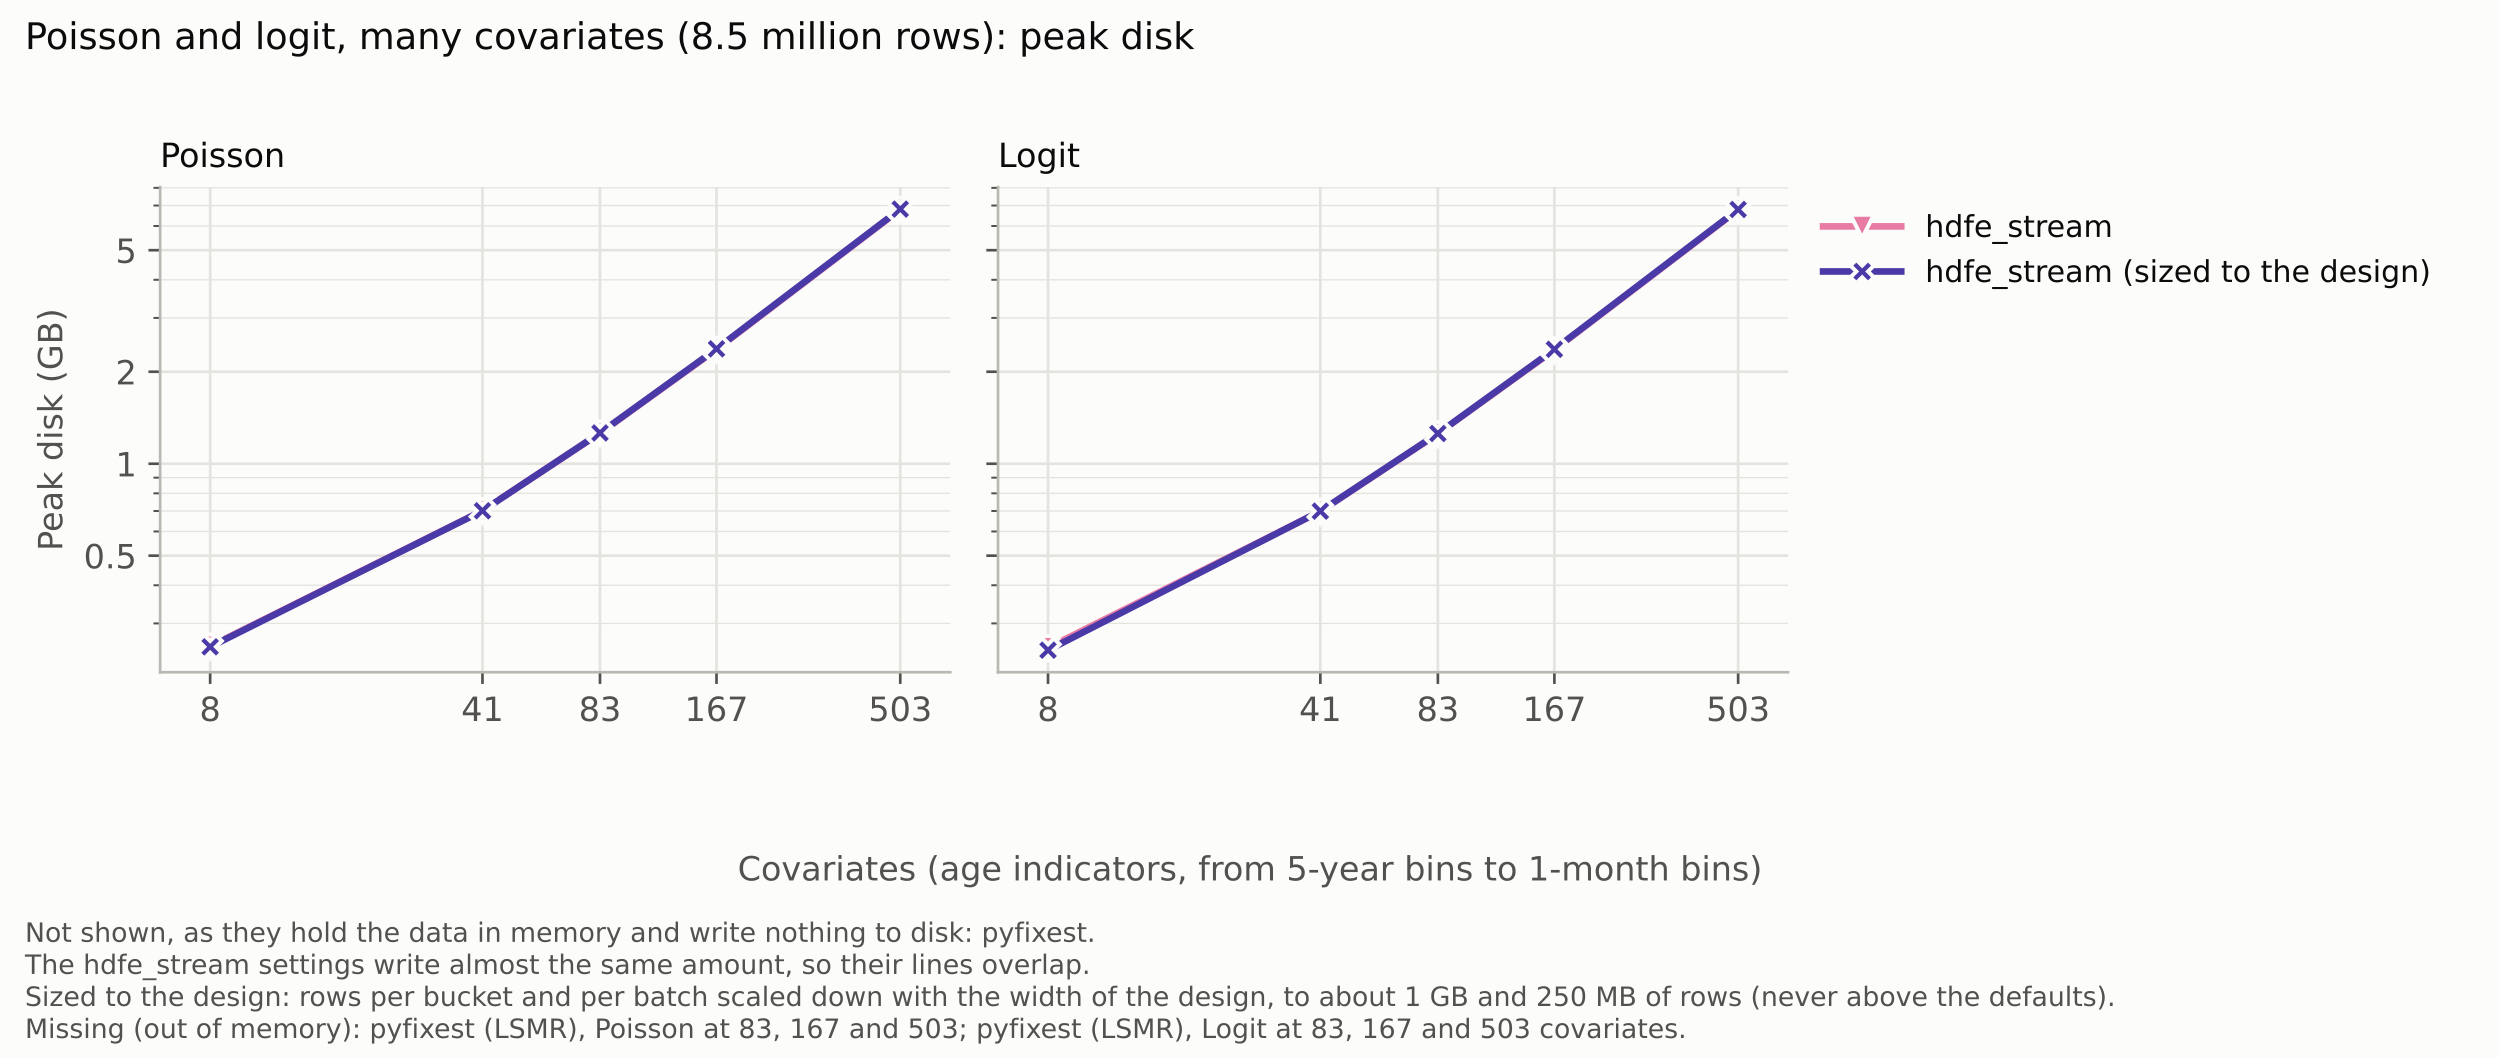
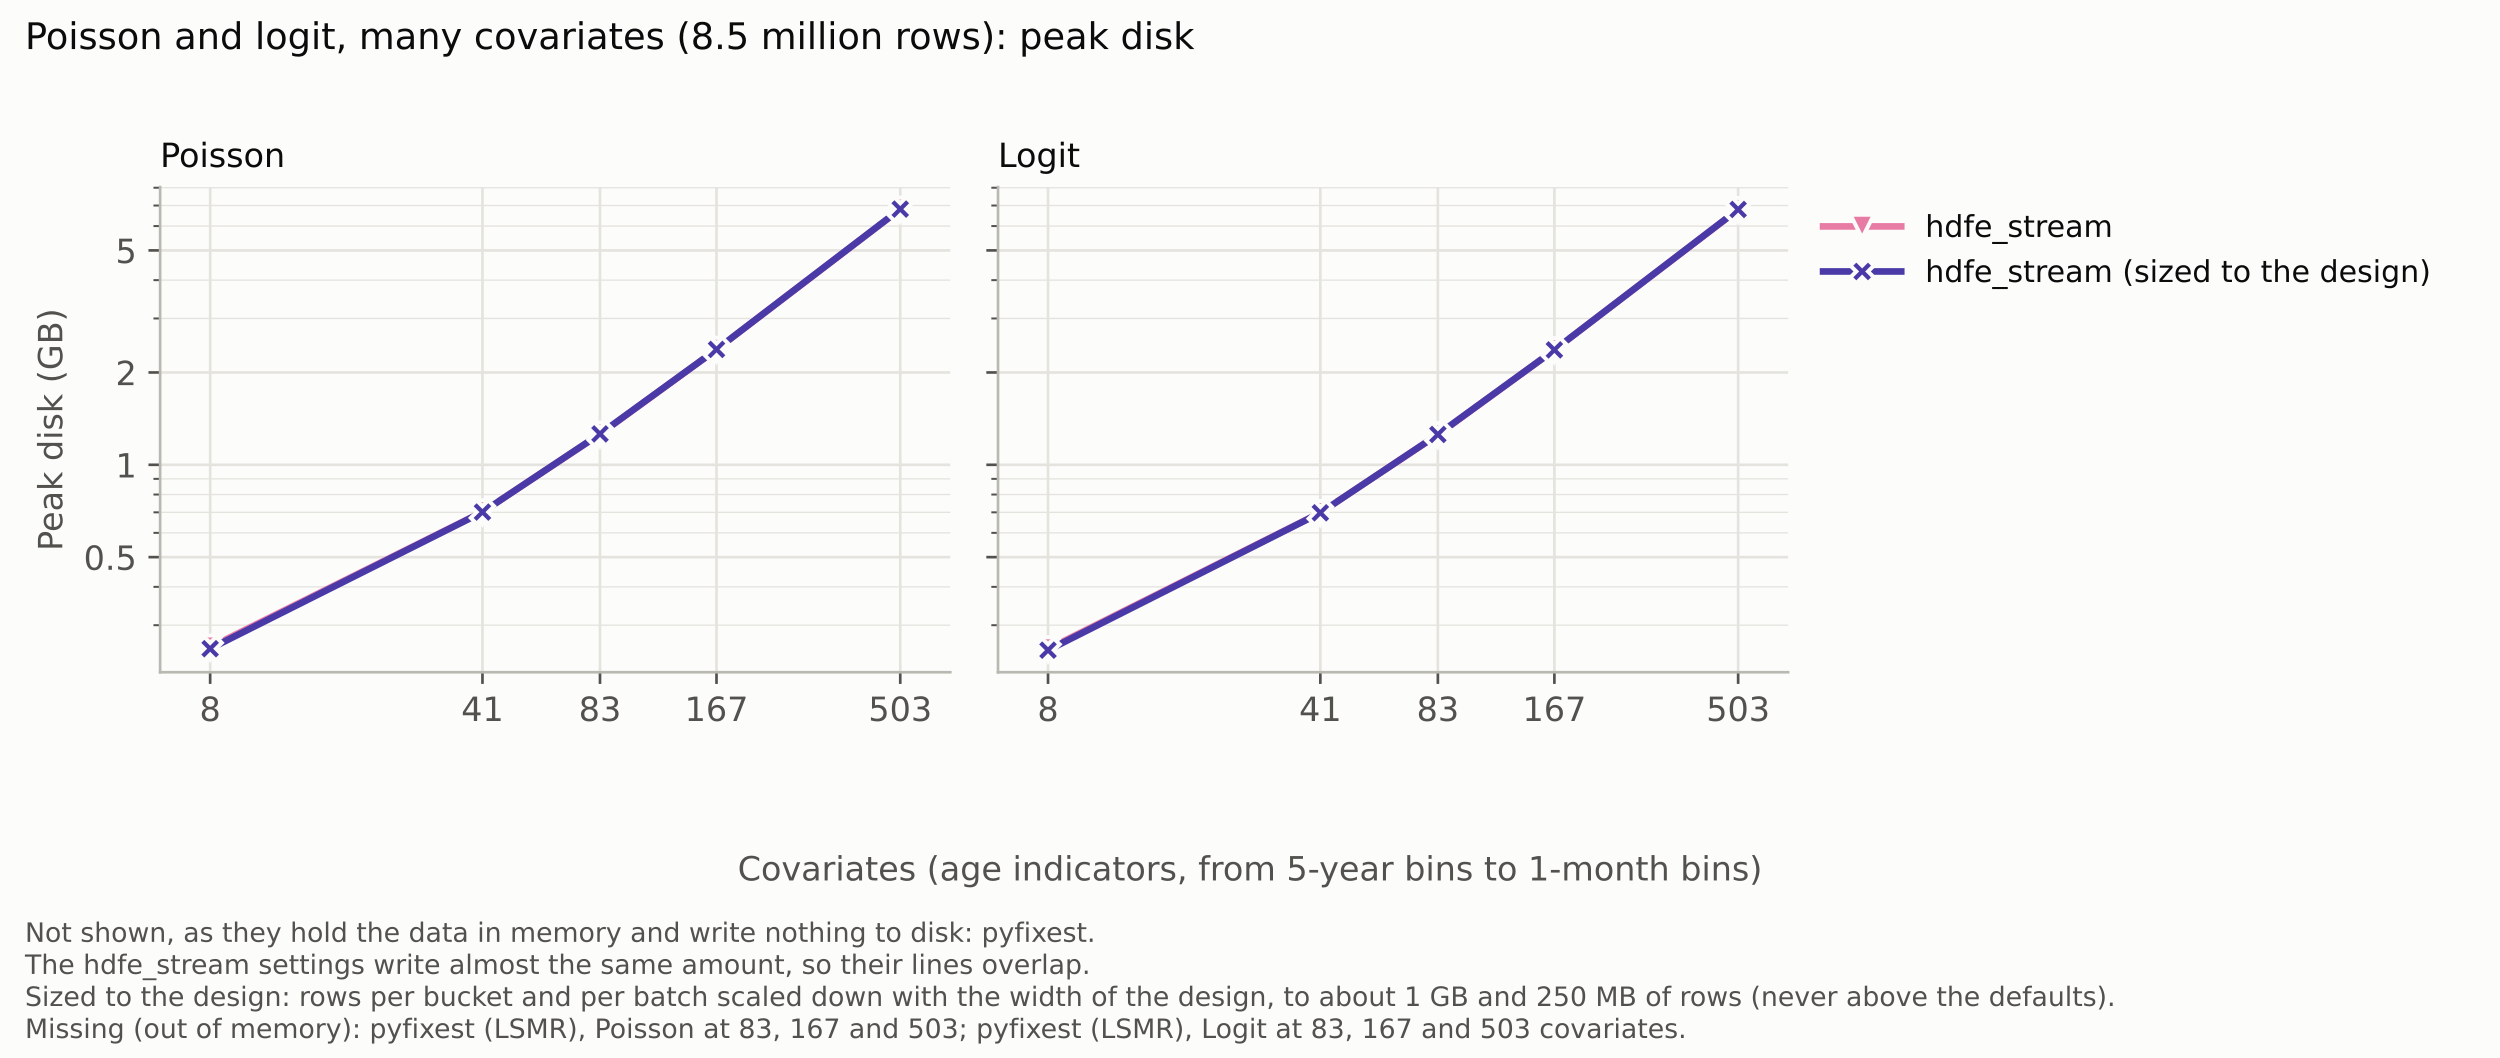
<svg xmlns="http://www.w3.org/2000/svg" xmlns:xlink="http://www.w3.org/1999/xlink" width="748.8pt" height="316.8pt" viewBox="0 0 748.8 316.8" version="1.1">
  <defs>
    <style type="text/css">*{stroke-linejoin: round; stroke-linecap: butt}</style>
  </defs>
  <g id="figure_1">
    <g id="patch_1">
      <path d="M 0 316.8  L 748.8 316.8  L 748.8 0  L 0 0  z " style="fill: #fcfcfb" />
    </g>
    <g id="axes_1">
      <g id="patch_2">
        <path d="M 47.962 201.35  L 284.624 201.35  L 284.624 56.024  L 47.962 56.024  z " style="fill: #fcfcfb" />
      </g>
      <g id="matplotlib.axis_1">
        <g id="xtick_1">
          <g id="line2d_1">
            <path d="M 62.942 201.35  L 62.942 56.024  " clip-path="url(#p7f0fccb990)" style="fill: none; stroke: #e4e3de; stroke-width: 0.8; stroke-linecap: square" />
          </g>
          <g id="line2d_2">
            <defs>
              <path id="m8ed865f432" d="M 0 0  L 0 3.5  " style="stroke: #52514e; stroke-width: 0.8" />
            </defs>
            <g>
              <use xlink:href="#m8ed865f432" x="62.942" y="201.35" style="fill: #52514e; stroke: #52514e; stroke-width: 0.8" />
            </g>
          </g>
          <g id="text_1">
            <text style="font-size: 10px; font-family: 'DejaVu Sans', 'Bitstream Vera Sans', 'Computer Modern Sans Serif', 'Lucida Grande', 'Verdana', 'Geneva', 'Lucid', 'Arial', 'Helvetica', 'Avant Garde', sans-serif; text-anchor: middle; fill: #52514e" x="62.942" y="215.947" transform="rotate(-0 62.94183 215.9473)">8</text>
          </g>
        </g>
        <g id="xtick_2">
          <g id="line2d_3">
            <path d="M 144.508 201.35  L 144.508 56.024  " clip-path="url(#p7f0fccb990)" style="fill: none; stroke: #e4e3de; stroke-width: 0.8; stroke-linecap: square" />
          </g>
          <g id="line2d_4">
            <g>
              <use xlink:href="#m8ed865f432" x="144.508" y="201.35" style="fill: #52514e; stroke: #52514e; stroke-width: 0.8" />
            </g>
          </g>
          <g id="text_2">
            <text style="font-size: 10px; font-family: 'DejaVu Sans', 'Bitstream Vera Sans', 'Computer Modern Sans Serif', 'Lucida Grande', 'Verdana', 'Geneva', 'Lucid', 'Arial', 'Helvetica', 'Avant Garde', sans-serif; text-anchor: middle; fill: #52514e" x="144.508" y="215.947" transform="rotate(-0 144.5082 215.9473)">41</text>
          </g>
        </g>
        <g id="xtick_3">
          <g id="line2d_5">
            <path d="M 179.711 201.35  L 179.711 56.024  " clip-path="url(#p7f0fccb990)" style="fill: none; stroke: #e4e3de; stroke-width: 0.8; stroke-linecap: square" />
          </g>
          <g id="line2d_6">
            <g>
              <use xlink:href="#m8ed865f432" x="179.711" y="201.35" style="fill: #52514e; stroke: #52514e; stroke-width: 0.8" />
            </g>
          </g>
          <g id="text_3">
            <text style="font-size: 10px; font-family: 'DejaVu Sans', 'Bitstream Vera Sans', 'Computer Modern Sans Serif', 'Lucida Grande', 'Verdana', 'Geneva', 'Lucid', 'Arial', 'Helvetica', 'Avant Garde', sans-serif; text-anchor: middle; fill: #52514e" x="179.711" y="215.947" transform="rotate(-0 179.7111 215.9473)">83</text>
          </g>
        </g>
        <g id="xtick_4">
          <g id="line2d_7">
            <path d="M 214.609 201.35  L 214.609 56.024  " clip-path="url(#p7f0fccb990)" style="fill: none; stroke: #e4e3de; stroke-width: 0.8; stroke-linecap: square" />
          </g>
          <g id="line2d_8">
            <g>
              <use xlink:href="#m8ed865f432" x="214.609" y="201.35" style="fill: #52514e; stroke: #52514e; stroke-width: 0.8" />
            </g>
          </g>
          <g id="text_4">
            <text style="font-size: 10px; font-family: 'DejaVu Sans', 'Bitstream Vera Sans', 'Computer Modern Sans Serif', 'Lucida Grande', 'Verdana', 'Geneva', 'Lucid', 'Arial', 'Helvetica', 'Avant Garde', sans-serif; text-anchor: middle; fill: #52514e" x="214.609" y="215.947" transform="rotate(-0 214.6088 215.9473)">167</text>
          </g>
        </g>
        <g id="xtick_5">
          <g id="line2d_9">
            <path d="M 269.644 201.35  L 269.644 56.024  " clip-path="url(#p7f0fccb990)" style="fill: none; stroke: #e4e3de; stroke-width: 0.8; stroke-linecap: square" />
          </g>
          <g id="line2d_10">
            <g>
              <use xlink:href="#m8ed865f432" x="269.644" y="201.35" style="fill: #52514e; stroke: #52514e; stroke-width: 0.8" />
            </g>
          </g>
          <g id="text_5">
            <text style="font-size: 10px; font-family: 'DejaVu Sans', 'Bitstream Vera Sans', 'Computer Modern Sans Serif', 'Lucida Grande', 'Verdana', 'Geneva', 'Lucid', 'Arial', 'Helvetica', 'Avant Garde', sans-serif; text-anchor: middle; fill: #52514e" x="269.644" y="215.947" transform="rotate(-0 269.644 215.9473)">503</text>
          </g>
        </g>
      </g>
      <g id="matplotlib.axis_2">
        <g id="ytick_1">
          <g id="line2d_11">
-             <path d="M 47.962 166.432  L 284.624 166.432  " clip-path="url(#p7f0fccb990)" style="fill: none; stroke: #e4e3de; stroke-width: 0.8; stroke-linecap: square" />
+             <path d="M 47.962 166.876  L 284.624 166.876  " clip-path="url(#p7f0fccb990)" style="fill: none; stroke: #e4e3de; stroke-width: 0.8; stroke-linecap: square" />
          </g>
          <g id="line2d_12">
            <defs>
              <path id="mcf4f93b4a9" d="M 0 0  L -3.5 0  " style="stroke: #52514e; stroke-width: 0.8" />
            </defs>
            <g>
-               <use xlink:href="#mcf4f93b4a9" x="47.962" y="166.432" style="fill: #52514e; stroke: #52514e; stroke-width: 0.8" />
+               <use xlink:href="#mcf4f93b4a9" x="47.962" y="166.876" style="fill: #52514e; stroke: #52514e; stroke-width: 0.8" />
            </g>
          </g>
          <g id="text_6">
-             <text style="font-size: 10px; font-family: 'DejaVu Sans', 'Bitstream Vera Sans', 'Computer Modern Sans Serif', 'Lucida Grande', 'Verdana', 'Geneva', 'Lucid', 'Arial', 'Helvetica', 'Avant Garde', sans-serif; text-anchor: end; fill: #52514e" x="40.962" y="170.23" transform="rotate(-0 40.96234 170.2305)">0.5</text>
+             <text style="font-size: 10px; font-family: 'DejaVu Sans', 'Bitstream Vera Sans', 'Computer Modern Sans Serif', 'Lucida Grande', 'Verdana', 'Geneva', 'Lucid', 'Arial', 'Helvetica', 'Avant Garde', sans-serif; text-anchor: end; fill: #52514e" x="40.962" y="170.675" transform="rotate(-0 40.96234 170.675)">0.5</text>
          </g>
        </g>
        <g id="ytick_2">
          <g id="line2d_13">
-             <path d="M 47.962 138.89  L 284.624 138.89  " clip-path="url(#p7f0fccb990)" style="fill: none; stroke: #e4e3de; stroke-width: 0.8; stroke-linecap: square" />
+             <path d="M 47.962 139.216  L 284.624 139.216  " clip-path="url(#p7f0fccb990)" style="fill: none; stroke: #e4e3de; stroke-width: 0.8; stroke-linecap: square" />
          </g>
          <g id="line2d_14">
            <g>
-               <use xlink:href="#mcf4f93b4a9" x="47.962" y="138.89" style="fill: #52514e; stroke: #52514e; stroke-width: 0.8" />
+               <use xlink:href="#mcf4f93b4a9" x="47.962" y="139.216" style="fill: #52514e; stroke: #52514e; stroke-width: 0.8" />
            </g>
          </g>
          <g id="text_7">
-             <text style="font-size: 10px; font-family: 'DejaVu Sans', 'Bitstream Vera Sans', 'Computer Modern Sans Serif', 'Lucida Grande', 'Verdana', 'Geneva', 'Lucid', 'Arial', 'Helvetica', 'Avant Garde', sans-serif; text-anchor: end; fill: #52514e" x="40.962" y="142.688" transform="rotate(-0 40.96234 142.6885)">1</text>
+             <text style="font-size: 10px; font-family: 'DejaVu Sans', 'Bitstream Vera Sans', 'Computer Modern Sans Serif', 'Lucida Grande', 'Verdana', 'Geneva', 'Lucid', 'Arial', 'Helvetica', 'Avant Garde', sans-serif; text-anchor: end; fill: #52514e" x="40.962" y="143.015" transform="rotate(-0 40.96234 143.0152)">1</text>
          </g>
        </g>
        <g id="ytick_3">
          <g id="line2d_15">
-             <path d="M 47.962 111.348  L 284.624 111.348  " clip-path="url(#p7f0fccb990)" style="fill: none; stroke: #e4e3de; stroke-width: 0.8; stroke-linecap: square" />
+             <path d="M 47.962 111.557  L 284.624 111.557  " clip-path="url(#p7f0fccb990)" style="fill: none; stroke: #e4e3de; stroke-width: 0.8; stroke-linecap: square" />
          </g>
          <g id="line2d_16">
            <g>
-               <use xlink:href="#mcf4f93b4a9" x="47.962" y="111.348" style="fill: #52514e; stroke: #52514e; stroke-width: 0.8" />
+               <use xlink:href="#mcf4f93b4a9" x="47.962" y="111.557" style="fill: #52514e; stroke: #52514e; stroke-width: 0.8" />
            </g>
          </g>
          <g id="text_8">
-             <text style="font-size: 10px; font-family: 'DejaVu Sans', 'Bitstream Vera Sans', 'Computer Modern Sans Serif', 'Lucida Grande', 'Verdana', 'Geneva', 'Lucid', 'Arial', 'Helvetica', 'Avant Garde', sans-serif; text-anchor: end; fill: #52514e" x="40.962" y="115.147" transform="rotate(-0 40.96234 115.1465)">2</text>
+             <text style="font-size: 10px; font-family: 'DejaVu Sans', 'Bitstream Vera Sans', 'Computer Modern Sans Serif', 'Lucida Grande', 'Verdana', 'Geneva', 'Lucid', 'Arial', 'Helvetica', 'Avant Garde', sans-serif; text-anchor: end; fill: #52514e" x="40.962" y="115.355" transform="rotate(-0 40.96234 115.3554)">2</text>
          </g>
        </g>
        <g id="ytick_4">
          <g id="line2d_17">
-             <path d="M 47.962 74.939  L 284.624 74.939  " clip-path="url(#p7f0fccb990)" style="fill: none; stroke: #e4e3de; stroke-width: 0.8; stroke-linecap: square" />
+             <path d="M 47.962 74.992  L 284.624 74.992  " clip-path="url(#p7f0fccb990)" style="fill: none; stroke: #e4e3de; stroke-width: 0.8; stroke-linecap: square" />
          </g>
          <g id="line2d_18">
            <g>
-               <use xlink:href="#mcf4f93b4a9" x="47.962" y="74.939" style="fill: #52514e; stroke: #52514e; stroke-width: 0.8" />
+               <use xlink:href="#mcf4f93b4a9" x="47.962" y="74.992" style="fill: #52514e; stroke: #52514e; stroke-width: 0.8" />
            </g>
          </g>
          <g id="text_9">
-             <text style="font-size: 10px; font-family: 'DejaVu Sans', 'Bitstream Vera Sans', 'Computer Modern Sans Serif', 'Lucida Grande', 'Verdana', 'Geneva', 'Lucid', 'Arial', 'Helvetica', 'Avant Garde', sans-serif; text-anchor: end; fill: #52514e" x="40.962" y="78.738" transform="rotate(-0 40.96234 78.73798)">5</text>
+             <text style="font-size: 10px; font-family: 'DejaVu Sans', 'Bitstream Vera Sans', 'Computer Modern Sans Serif', 'Lucida Grande', 'Verdana', 'Geneva', 'Lucid', 'Arial', 'Helvetica', 'Avant Garde', sans-serif; text-anchor: end; fill: #52514e" x="40.962" y="78.791" transform="rotate(-0 40.96234 78.79121)">5</text>
          </g>
        </g>
        <g id="ytick_5">
          <g id="line2d_19">
-             <path d="M 47.962 186.729  L 284.624 186.729  " clip-path="url(#p7f0fccb990)" style="fill: none; stroke: #e4e3de; stroke-width: 0.4; stroke-linecap: square" />
+             <path d="M 47.962 187.26  L 284.624 187.26  " clip-path="url(#p7f0fccb990)" style="fill: none; stroke: #e4e3de; stroke-width: 0.4; stroke-linecap: square" />
          </g>
          <g id="line2d_20">
            <defs>
              <path id="mec2caca15e" d="M 0 0  L -2 0  " style="stroke: #52514e; stroke-width: 0.6" />
            </defs>
            <g>
-               <use xlink:href="#mec2caca15e" x="47.962" y="186.729" style="fill: #52514e; stroke: #52514e; stroke-width: 0.6" />
+               <use xlink:href="#mec2caca15e" x="47.962" y="187.26" style="fill: #52514e; stroke: #52514e; stroke-width: 0.6" />
            </g>
          </g>
        </g>
        <g id="ytick_6">
          <g id="line2d_21">
-             <path d="M 47.962 175.298  L 284.624 175.298  " clip-path="url(#p7f0fccb990)" style="fill: none; stroke: #e4e3de; stroke-width: 0.4; stroke-linecap: square" />
+             <path d="M 47.962 175.781  L 284.624 175.781  " clip-path="url(#p7f0fccb990)" style="fill: none; stroke: #e4e3de; stroke-width: 0.4; stroke-linecap: square" />
          </g>
          <g id="line2d_22">
            <g>
-               <use xlink:href="#mec2caca15e" x="47.962" y="175.298" style="fill: #52514e; stroke: #52514e; stroke-width: 0.6" />
+               <use xlink:href="#mec2caca15e" x="47.962" y="175.781" style="fill: #52514e; stroke: #52514e; stroke-width: 0.6" />
            </g>
          </g>
        </g>
        <g id="ytick_7">
          <g id="line2d_23">
-             <path d="M 47.962 159.187  L 284.624 159.187  " clip-path="url(#p7f0fccb990)" style="fill: none; stroke: #e4e3de; stroke-width: 0.4; stroke-linecap: square" />
+             <path d="M 47.962 159.601  L 284.624 159.601  " clip-path="url(#p7f0fccb990)" style="fill: none; stroke: #e4e3de; stroke-width: 0.4; stroke-linecap: square" />
          </g>
          <g id="line2d_24">
            <g>
-               <use xlink:href="#mec2caca15e" x="47.962" y="159.187" style="fill: #52514e; stroke: #52514e; stroke-width: 0.6" />
+               <use xlink:href="#mec2caca15e" x="47.962" y="159.601" style="fill: #52514e; stroke: #52514e; stroke-width: 0.6" />
            </g>
          </g>
        </g>
        <g id="ytick_8">
          <g id="line2d_25">
-             <path d="M 47.962 153.062  L 284.624 153.062  " clip-path="url(#p7f0fccb990)" style="fill: none; stroke: #e4e3de; stroke-width: 0.4; stroke-linecap: square" />
+             <path d="M 47.962 153.449  L 284.624 153.449  " clip-path="url(#p7f0fccb990)" style="fill: none; stroke: #e4e3de; stroke-width: 0.4; stroke-linecap: square" />
          </g>
          <g id="line2d_26">
            <g>
-               <use xlink:href="#mec2caca15e" x="47.962" y="153.062" style="fill: #52514e; stroke: #52514e; stroke-width: 0.6" />
+               <use xlink:href="#mec2caca15e" x="47.962" y="153.449" style="fill: #52514e; stroke: #52514e; stroke-width: 0.6" />
            </g>
          </g>
        </g>
        <g id="ytick_9">
          <g id="line2d_27">
-             <path d="M 47.962 147.756  L 284.624 147.756  " clip-path="url(#p7f0fccb990)" style="fill: none; stroke: #e4e3de; stroke-width: 0.4; stroke-linecap: square" />
+             <path d="M 47.962 148.121  L 284.624 148.121  " clip-path="url(#p7f0fccb990)" style="fill: none; stroke: #e4e3de; stroke-width: 0.4; stroke-linecap: square" />
          </g>
          <g id="line2d_28">
            <g>
-               <use xlink:href="#mec2caca15e" x="47.962" y="147.756" style="fill: #52514e; stroke: #52514e; stroke-width: 0.6" />
+               <use xlink:href="#mec2caca15e" x="47.962" y="148.121" style="fill: #52514e; stroke: #52514e; stroke-width: 0.6" />
            </g>
          </g>
        </g>
        <g id="ytick_10">
          <g id="line2d_29">
-             <path d="M 47.962 143.076  L 284.624 143.076  " clip-path="url(#p7f0fccb990)" style="fill: none; stroke: #e4e3de; stroke-width: 0.4; stroke-linecap: square" />
+             <path d="M 47.962 143.421  L 284.624 143.421  " clip-path="url(#p7f0fccb990)" style="fill: none; stroke: #e4e3de; stroke-width: 0.4; stroke-linecap: square" />
          </g>
          <g id="line2d_30">
            <g>
-               <use xlink:href="#mec2caca15e" x="47.962" y="143.076" style="fill: #52514e; stroke: #52514e; stroke-width: 0.6" />
+               <use xlink:href="#mec2caca15e" x="47.962" y="143.421" style="fill: #52514e; stroke: #52514e; stroke-width: 0.6" />
            </g>
          </g>
        </g>
        <g id="ytick_11">
          <g id="line2d_31">
-             <path d="M 47.962 95.237  L 284.624 95.237  " clip-path="url(#p7f0fccb990)" style="fill: none; stroke: #e4e3de; stroke-width: 0.4; stroke-linecap: square" />
+             <path d="M 47.962 95.377  L 284.624 95.377  " clip-path="url(#p7f0fccb990)" style="fill: none; stroke: #e4e3de; stroke-width: 0.4; stroke-linecap: square" />
          </g>
          <g id="line2d_32">
            <g>
-               <use xlink:href="#mec2caca15e" x="47.962" y="95.237" style="fill: #52514e; stroke: #52514e; stroke-width: 0.6" />
+               <use xlink:href="#mec2caca15e" x="47.962" y="95.377" style="fill: #52514e; stroke: #52514e; stroke-width: 0.6" />
            </g>
          </g>
        </g>
        <g id="ytick_12">
          <g id="line2d_33">
-             <path d="M 47.962 83.806  L 284.624 83.806  " clip-path="url(#p7f0fccb990)" style="fill: none; stroke: #e4e3de; stroke-width: 0.4; stroke-linecap: square" />
+             <path d="M 47.962 83.897  L 284.624 83.897  " clip-path="url(#p7f0fccb990)" style="fill: none; stroke: #e4e3de; stroke-width: 0.4; stroke-linecap: square" />
          </g>
          <g id="line2d_34">
            <g>
-               <use xlink:href="#mec2caca15e" x="47.962" y="83.806" style="fill: #52514e; stroke: #52514e; stroke-width: 0.6" />
+               <use xlink:href="#mec2caca15e" x="47.962" y="83.897" style="fill: #52514e; stroke: #52514e; stroke-width: 0.6" />
            </g>
          </g>
        </g>
        <g id="ytick_13">
          <g id="line2d_35">
-             <path d="M 47.962 67.695  L 284.624 67.695  " clip-path="url(#p7f0fccb990)" style="fill: none; stroke: #e4e3de; stroke-width: 0.4; stroke-linecap: square" />
+             <path d="M 47.962 67.717  L 284.624 67.717  " clip-path="url(#p7f0fccb990)" style="fill: none; stroke: #e4e3de; stroke-width: 0.4; stroke-linecap: square" />
          </g>
          <g id="line2d_36">
            <g>
-               <use xlink:href="#mec2caca15e" x="47.962" y="67.695" style="fill: #52514e; stroke: #52514e; stroke-width: 0.6" />
+               <use xlink:href="#mec2caca15e" x="47.962" y="67.717" style="fill: #52514e; stroke: #52514e; stroke-width: 0.6" />
            </g>
          </g>
        </g>
        <g id="ytick_14">
          <g id="line2d_37">
-             <path d="M 47.962 61.57  L 284.624 61.57  " clip-path="url(#p7f0fccb990)" style="fill: none; stroke: #e4e3de; stroke-width: 0.4; stroke-linecap: square" />
+             <path d="M 47.962 61.566  L 284.624 61.566  " clip-path="url(#p7f0fccb990)" style="fill: none; stroke: #e4e3de; stroke-width: 0.4; stroke-linecap: square" />
          </g>
          <g id="line2d_38">
            <g>
-               <use xlink:href="#mec2caca15e" x="47.962" y="61.57" style="fill: #52514e; stroke: #52514e; stroke-width: 0.6" />
+               <use xlink:href="#mec2caca15e" x="47.962" y="61.566" style="fill: #52514e; stroke: #52514e; stroke-width: 0.6" />
            </g>
          </g>
        </g>
        <g id="ytick_15">
          <g id="line2d_39">
-             <path d="M 47.962 56.264  L 284.624 56.264  " clip-path="url(#p7f0fccb990)" style="fill: none; stroke: #e4e3de; stroke-width: 0.4; stroke-linecap: square" />
+             <path d="M 47.962 56.237  L 284.624 56.237  " clip-path="url(#p7f0fccb990)" style="fill: none; stroke: #e4e3de; stroke-width: 0.4; stroke-linecap: square" />
          </g>
          <g id="line2d_40">
            <g>
-               <use xlink:href="#mec2caca15e" x="47.962" y="56.264" style="fill: #52514e; stroke: #52514e; stroke-width: 0.6" />
+               <use xlink:href="#mec2caca15e" x="47.962" y="56.237" style="fill: #52514e; stroke: #52514e; stroke-width: 0.6" />
            </g>
          </g>
        </g>
        <g id="text_10">
          <text style="font-size: 10px; font-family: 'DejaVu Sans', 'Bitstream Vera Sans', 'Computer Modern Sans Serif', 'Lucida Grande', 'Verdana', 'Geneva', 'Lucid', 'Arial', 'Helvetica', 'Avant Garde', sans-serif; text-anchor: middle; fill: #52514e" x="18.657" y="128.687" transform="rotate(-90 18.65687 128.6868)">Peak disk (GB)</text>
        </g>
      </g>
      <g id="patch_3">
        <path d="M 47.962 201.35  L 47.962 56.024  " style="fill: none; stroke: #b9b8b1; stroke-width: 0.8; stroke-linejoin: miter; stroke-linecap: square" />
      </g>
      <g id="patch_4">
        <path d="M 47.962 201.35  L 284.624 201.35  " style="fill: none; stroke: #b9b8b1; stroke-width: 0.8; stroke-linejoin: miter; stroke-linecap: square" />
      </g>
      <g id="line2d_41">
-         <path d="M 62.942 193.563  L 144.508 152.949  L 179.711 129.735  L 214.609 104.645  L 269.644 62.747  " clip-path="url(#p7f0fccb990)" style="fill: none; stroke: #e87ba4; stroke-width: 2; stroke-linecap: square" />
+         <path d="M 62.942 193.84  L 144.508 153.335  L 179.711 130.038  L 214.609 104.667  L 269.644 62.679  " clip-path="url(#p7f0fccb990)" style="fill: none; stroke: #e87ba4; stroke-width: 2; stroke-linecap: square" />
        <defs>
          <path id="m9a6e6bebf3" d="M -0 3.5  L 3.5 -3.5  L -3.5 -3.5  z " style="stroke: #fcfcfb; stroke-width: 1.2; stroke-linejoin: miter" />
        </defs>
        <g clip-path="url(#p7f0fccb990)">
-           <use xlink:href="#m9a6e6bebf3" x="62.942" y="193.563" style="fill: #e87ba4; stroke: #fcfcfb; stroke-width: 1.2; stroke-linejoin: miter" />
-           <use xlink:href="#m9a6e6bebf3" x="144.508" y="152.949" style="fill: #e87ba4; stroke: #fcfcfb; stroke-width: 1.2; stroke-linejoin: miter" />
-           <use xlink:href="#m9a6e6bebf3" x="179.711" y="129.735" style="fill: #e87ba4; stroke: #fcfcfb; stroke-width: 1.2; stroke-linejoin: miter" />
-           <use xlink:href="#m9a6e6bebf3" x="214.609" y="104.645" style="fill: #e87ba4; stroke: #fcfcfb; stroke-width: 1.2; stroke-linejoin: miter" />
-           <use xlink:href="#m9a6e6bebf3" x="269.644" y="62.747" style="fill: #e87ba4; stroke: #fcfcfb; stroke-width: 1.2; stroke-linejoin: miter" />
+           <use xlink:href="#m9a6e6bebf3" x="62.942" y="193.84" style="fill: #e87ba4; stroke: #fcfcfb; stroke-width: 1.2; stroke-linejoin: miter" />
+           <use xlink:href="#m9a6e6bebf3" x="144.508" y="153.335" style="fill: #e87ba4; stroke: #fcfcfb; stroke-width: 1.2; stroke-linejoin: miter" />
+           <use xlink:href="#m9a6e6bebf3" x="179.711" y="130.038" style="fill: #e87ba4; stroke: #fcfcfb; stroke-width: 1.2; stroke-linejoin: miter" />
+           <use xlink:href="#m9a6e6bebf3" x="214.609" y="104.667" style="fill: #e87ba4; stroke: #fcfcfb; stroke-width: 1.2; stroke-linejoin: miter" />
+           <use xlink:href="#m9a6e6bebf3" x="269.644" y="62.679" style="fill: #e87ba4; stroke: #fcfcfb; stroke-width: 1.2; stroke-linejoin: miter" />
        </g>
      </g>
      <g id="line2d_42">
-         <path d="M 62.942 193.736  L 144.508 152.988  L 179.711 129.675  L 214.609 104.486  L 269.644 62.63  " clip-path="url(#p7f0fccb990)" style="fill: none; stroke: #4a3aa7; stroke-width: 2; stroke-linecap: square" />
+         <path d="M 62.942 194.297  L 144.508 153.375  L 179.711 129.962  L 214.609 104.654  L 269.644 62.63  " clip-path="url(#p7f0fccb990)" style="fill: none; stroke: #4a3aa7; stroke-width: 2; stroke-linecap: square" />
        <defs>
          <path id="m1806be16ce" d="M -1.75 3.5  L 0 1.75  L 1.75 3.5  L 3.5 1.75  L 1.75 0  L 3.5 -1.75  L 1.75 -3.5  L 0 -1.75  L -1.75 -3.5  L -3.5 -1.75  L -1.75 0  L -3.5 1.75  z " style="stroke: #fcfcfb; stroke-width: 1.2; stroke-linejoin: miter" />
        </defs>
        <g clip-path="url(#p7f0fccb990)">
-           <use xlink:href="#m1806be16ce" x="62.942" y="193.736" style="fill: #4a3aa7; stroke: #fcfcfb; stroke-width: 1.2; stroke-linejoin: miter" />
-           <use xlink:href="#m1806be16ce" x="144.508" y="152.988" style="fill: #4a3aa7; stroke: #fcfcfb; stroke-width: 1.2; stroke-linejoin: miter" />
-           <use xlink:href="#m1806be16ce" x="179.711" y="129.675" style="fill: #4a3aa7; stroke: #fcfcfb; stroke-width: 1.2; stroke-linejoin: miter" />
-           <use xlink:href="#m1806be16ce" x="214.609" y="104.486" style="fill: #4a3aa7; stroke: #fcfcfb; stroke-width: 1.2; stroke-linejoin: miter" />
+           <use xlink:href="#m1806be16ce" x="62.942" y="194.297" style="fill: #4a3aa7; stroke: #fcfcfb; stroke-width: 1.2; stroke-linejoin: miter" />
+           <use xlink:href="#m1806be16ce" x="144.508" y="153.375" style="fill: #4a3aa7; stroke: #fcfcfb; stroke-width: 1.2; stroke-linejoin: miter" />
+           <use xlink:href="#m1806be16ce" x="179.711" y="129.962" style="fill: #4a3aa7; stroke: #fcfcfb; stroke-width: 1.2; stroke-linejoin: miter" />
+           <use xlink:href="#m1806be16ce" x="214.609" y="104.654" style="fill: #4a3aa7; stroke: #fcfcfb; stroke-width: 1.2; stroke-linejoin: miter" />
          <use xlink:href="#m1806be16ce" x="269.644" y="62.63" style="fill: #4a3aa7; stroke: #fcfcfb; stroke-width: 1.2; stroke-linejoin: miter" />
        </g>
      </g>
      <g id="text_11">
        <text style="font-size: 10px; font-family: 'DejaVu Sans', 'Bitstream Vera Sans', 'Computer Modern Sans Serif', 'Lucida Grande', 'Verdana', 'Geneva', 'Lucid', 'Arial', 'Helvetica', 'Avant Garde', sans-serif; text-anchor: start; fill: #0b0b0b" x="47.962" y="50.024" transform="rotate(-0 47.96234 50.024)">Poisson</text>
      </g>
    </g>
    <g id="axes_2">
      <g id="patch_5">
        <path d="M 298.924 201.35  L 535.585 201.35  L 535.585 56.024  L 298.924 56.024  z " style="fill: #fcfcfb" />
      </g>
      <g id="matplotlib.axis_3">
        <g id="xtick_6">
          <g id="line2d_43">
            <path d="M 313.903 201.35  L 313.903 56.024  " clip-path="url(#p1410cb0a75)" style="fill: none; stroke: #e4e3de; stroke-width: 0.8; stroke-linecap: square" />
          </g>
          <g id="line2d_44">
            <g>
              <use xlink:href="#m8ed865f432" x="313.903" y="201.35" style="fill: #52514e; stroke: #52514e; stroke-width: 0.8" />
            </g>
          </g>
          <g id="text_12">
            <text style="font-size: 10px; font-family: 'DejaVu Sans', 'Bitstream Vera Sans', 'Computer Modern Sans Serif', 'Lucida Grande', 'Verdana', 'Geneva', 'Lucid', 'Arial', 'Helvetica', 'Avant Garde', sans-serif; text-anchor: middle; fill: #52514e" x="313.903" y="215.947" transform="rotate(-0 313.903 215.9473)">8</text>
          </g>
        </g>
        <g id="xtick_7">
          <g id="line2d_45">
            <path d="M 395.469 201.35  L 395.469 56.024  " clip-path="url(#p1410cb0a75)" style="fill: none; stroke: #e4e3de; stroke-width: 0.8; stroke-linecap: square" />
          </g>
          <g id="line2d_46">
            <g>
              <use xlink:href="#m8ed865f432" x="395.469" y="201.35" style="fill: #52514e; stroke: #52514e; stroke-width: 0.8" />
            </g>
          </g>
          <g id="text_13">
            <text style="font-size: 10px; font-family: 'DejaVu Sans', 'Bitstream Vera Sans', 'Computer Modern Sans Serif', 'Lucida Grande', 'Verdana', 'Geneva', 'Lucid', 'Arial', 'Helvetica', 'Avant Garde', sans-serif; text-anchor: middle; fill: #52514e" x="395.469" y="215.947" transform="rotate(-0 395.4693 215.9473)">41</text>
          </g>
        </g>
        <g id="xtick_8">
          <g id="line2d_47">
            <path d="M 430.672 201.35  L 430.672 56.024  " clip-path="url(#p1410cb0a75)" style="fill: none; stroke: #e4e3de; stroke-width: 0.8; stroke-linecap: square" />
          </g>
          <g id="line2d_48">
            <g>
              <use xlink:href="#m8ed865f432" x="430.672" y="201.35" style="fill: #52514e; stroke: #52514e; stroke-width: 0.8" />
            </g>
          </g>
          <g id="text_14">
            <text style="font-size: 10px; font-family: 'DejaVu Sans', 'Bitstream Vera Sans', 'Computer Modern Sans Serif', 'Lucida Grande', 'Verdana', 'Geneva', 'Lucid', 'Arial', 'Helvetica', 'Avant Garde', sans-serif; text-anchor: middle; fill: #52514e" x="430.672" y="215.947" transform="rotate(-0 430.6723 215.9473)">83</text>
          </g>
        </g>
        <g id="xtick_9">
          <g id="line2d_49">
            <path d="M 465.57 201.35  L 465.57 56.024  " clip-path="url(#p1410cb0a75)" style="fill: none; stroke: #e4e3de; stroke-width: 0.8; stroke-linecap: square" />
          </g>
          <g id="line2d_50">
            <g>
              <use xlink:href="#m8ed865f432" x="465.57" y="201.35" style="fill: #52514e; stroke: #52514e; stroke-width: 0.8" />
            </g>
          </g>
          <g id="text_15">
            <text style="font-size: 10px; font-family: 'DejaVu Sans', 'Bitstream Vera Sans', 'Computer Modern Sans Serif', 'Lucida Grande', 'Verdana', 'Geneva', 'Lucid', 'Arial', 'Helvetica', 'Avant Garde', sans-serif; text-anchor: middle; fill: #52514e" x="465.57" y="215.947" transform="rotate(-0 465.57 215.9473)">167</text>
          </g>
        </g>
        <g id="xtick_10">
          <g id="line2d_51">
            <path d="M 520.605 201.35  L 520.605 56.024  " clip-path="url(#p1410cb0a75)" style="fill: none; stroke: #e4e3de; stroke-width: 0.8; stroke-linecap: square" />
          </g>
          <g id="line2d_52">
            <g>
              <use xlink:href="#m8ed865f432" x="520.605" y="201.35" style="fill: #52514e; stroke: #52514e; stroke-width: 0.8" />
            </g>
          </g>
          <g id="text_16">
            <text style="font-size: 10px; font-family: 'DejaVu Sans', 'Bitstream Vera Sans', 'Computer Modern Sans Serif', 'Lucida Grande', 'Verdana', 'Geneva', 'Lucid', 'Arial', 'Helvetica', 'Avant Garde', sans-serif; text-anchor: middle; fill: #52514e" x="520.605" y="215.947" transform="rotate(-0 520.6052 215.9473)">503</text>
          </g>
        </g>
      </g>
      <g id="matplotlib.axis_4">
        <g id="ytick_16">
          <g id="line2d_53">
-             <path d="M 298.924 166.432  L 535.585 166.432  " clip-path="url(#p1410cb0a75)" style="fill: none; stroke: #e4e3de; stroke-width: 0.8; stroke-linecap: square" />
+             <path d="M 298.924 166.876  L 535.585 166.876  " clip-path="url(#p1410cb0a75)" style="fill: none; stroke: #e4e3de; stroke-width: 0.8; stroke-linecap: square" />
          </g>
          <g id="line2d_54">
            <g>
-               <use xlink:href="#mcf4f93b4a9" x="298.924" y="166.432" style="fill: #52514e; stroke: #52514e; stroke-width: 0.8" />
+               <use xlink:href="#mcf4f93b4a9" x="298.924" y="166.876" style="fill: #52514e; stroke: #52514e; stroke-width: 0.8" />
            </g>
          </g>
        </g>
        <g id="ytick_17">
          <g id="line2d_55">
-             <path d="M 298.924 138.89  L 535.585 138.89  " clip-path="url(#p1410cb0a75)" style="fill: none; stroke: #e4e3de; stroke-width: 0.8; stroke-linecap: square" />
+             <path d="M 298.924 139.216  L 535.585 139.216  " clip-path="url(#p1410cb0a75)" style="fill: none; stroke: #e4e3de; stroke-width: 0.8; stroke-linecap: square" />
          </g>
          <g id="line2d_56">
            <g>
-               <use xlink:href="#mcf4f93b4a9" x="298.924" y="138.89" style="fill: #52514e; stroke: #52514e; stroke-width: 0.8" />
+               <use xlink:href="#mcf4f93b4a9" x="298.924" y="139.216" style="fill: #52514e; stroke: #52514e; stroke-width: 0.8" />
            </g>
          </g>
        </g>
        <g id="ytick_18">
          <g id="line2d_57">
-             <path d="M 298.924 111.348  L 535.585 111.348  " clip-path="url(#p1410cb0a75)" style="fill: none; stroke: #e4e3de; stroke-width: 0.8; stroke-linecap: square" />
+             <path d="M 298.924 111.557  L 535.585 111.557  " clip-path="url(#p1410cb0a75)" style="fill: none; stroke: #e4e3de; stroke-width: 0.8; stroke-linecap: square" />
          </g>
          <g id="line2d_58">
            <g>
-               <use xlink:href="#mcf4f93b4a9" x="298.924" y="111.348" style="fill: #52514e; stroke: #52514e; stroke-width: 0.8" />
+               <use xlink:href="#mcf4f93b4a9" x="298.924" y="111.557" style="fill: #52514e; stroke: #52514e; stroke-width: 0.8" />
            </g>
          </g>
        </g>
        <g id="ytick_19">
          <g id="line2d_59">
-             <path d="M 298.924 74.939  L 535.585 74.939  " clip-path="url(#p1410cb0a75)" style="fill: none; stroke: #e4e3de; stroke-width: 0.8; stroke-linecap: square" />
+             <path d="M 298.924 74.992  L 535.585 74.992  " clip-path="url(#p1410cb0a75)" style="fill: none; stroke: #e4e3de; stroke-width: 0.8; stroke-linecap: square" />
          </g>
          <g id="line2d_60">
            <g>
-               <use xlink:href="#mcf4f93b4a9" x="298.924" y="74.939" style="fill: #52514e; stroke: #52514e; stroke-width: 0.8" />
+               <use xlink:href="#mcf4f93b4a9" x="298.924" y="74.992" style="fill: #52514e; stroke: #52514e; stroke-width: 0.8" />
            </g>
          </g>
        </g>
        <g id="ytick_20">
          <g id="line2d_61">
-             <path d="M 298.924 186.729  L 535.585 186.729  " clip-path="url(#p1410cb0a75)" style="fill: none; stroke: #e4e3de; stroke-width: 0.4; stroke-linecap: square" />
+             <path d="M 298.924 187.26  L 535.585 187.26  " clip-path="url(#p1410cb0a75)" style="fill: none; stroke: #e4e3de; stroke-width: 0.4; stroke-linecap: square" />
          </g>
          <g id="line2d_62">
            <g>
-               <use xlink:href="#mec2caca15e" x="298.924" y="186.729" style="fill: #52514e; stroke: #52514e; stroke-width: 0.6" />
+               <use xlink:href="#mec2caca15e" x="298.924" y="187.26" style="fill: #52514e; stroke: #52514e; stroke-width: 0.6" />
            </g>
          </g>
        </g>
        <g id="ytick_21">
          <g id="line2d_63">
-             <path d="M 298.924 175.298  L 535.585 175.298  " clip-path="url(#p1410cb0a75)" style="fill: none; stroke: #e4e3de; stroke-width: 0.4; stroke-linecap: square" />
+             <path d="M 298.924 175.781  L 535.585 175.781  " clip-path="url(#p1410cb0a75)" style="fill: none; stroke: #e4e3de; stroke-width: 0.4; stroke-linecap: square" />
          </g>
          <g id="line2d_64">
            <g>
-               <use xlink:href="#mec2caca15e" x="298.924" y="175.298" style="fill: #52514e; stroke: #52514e; stroke-width: 0.6" />
+               <use xlink:href="#mec2caca15e" x="298.924" y="175.781" style="fill: #52514e; stroke: #52514e; stroke-width: 0.6" />
            </g>
          </g>
        </g>
        <g id="ytick_22">
          <g id="line2d_65">
-             <path d="M 298.924 159.187  L 535.585 159.187  " clip-path="url(#p1410cb0a75)" style="fill: none; stroke: #e4e3de; stroke-width: 0.4; stroke-linecap: square" />
+             <path d="M 298.924 159.601  L 535.585 159.601  " clip-path="url(#p1410cb0a75)" style="fill: none; stroke: #e4e3de; stroke-width: 0.4; stroke-linecap: square" />
          </g>
          <g id="line2d_66">
            <g>
-               <use xlink:href="#mec2caca15e" x="298.924" y="159.187" style="fill: #52514e; stroke: #52514e; stroke-width: 0.6" />
+               <use xlink:href="#mec2caca15e" x="298.924" y="159.601" style="fill: #52514e; stroke: #52514e; stroke-width: 0.6" />
            </g>
          </g>
        </g>
        <g id="ytick_23">
          <g id="line2d_67">
-             <path d="M 298.924 153.062  L 535.585 153.062  " clip-path="url(#p1410cb0a75)" style="fill: none; stroke: #e4e3de; stroke-width: 0.4; stroke-linecap: square" />
+             <path d="M 298.924 153.449  L 535.585 153.449  " clip-path="url(#p1410cb0a75)" style="fill: none; stroke: #e4e3de; stroke-width: 0.4; stroke-linecap: square" />
          </g>
          <g id="line2d_68">
            <g>
-               <use xlink:href="#mec2caca15e" x="298.924" y="153.062" style="fill: #52514e; stroke: #52514e; stroke-width: 0.6" />
+               <use xlink:href="#mec2caca15e" x="298.924" y="153.449" style="fill: #52514e; stroke: #52514e; stroke-width: 0.6" />
            </g>
          </g>
        </g>
        <g id="ytick_24">
          <g id="line2d_69">
-             <path d="M 298.924 147.756  L 535.585 147.756  " clip-path="url(#p1410cb0a75)" style="fill: none; stroke: #e4e3de; stroke-width: 0.4; stroke-linecap: square" />
+             <path d="M 298.924 148.121  L 535.585 148.121  " clip-path="url(#p1410cb0a75)" style="fill: none; stroke: #e4e3de; stroke-width: 0.4; stroke-linecap: square" />
          </g>
          <g id="line2d_70">
            <g>
-               <use xlink:href="#mec2caca15e" x="298.924" y="147.756" style="fill: #52514e; stroke: #52514e; stroke-width: 0.6" />
+               <use xlink:href="#mec2caca15e" x="298.924" y="148.121" style="fill: #52514e; stroke: #52514e; stroke-width: 0.6" />
            </g>
          </g>
        </g>
        <g id="ytick_25">
          <g id="line2d_71">
-             <path d="M 298.924 143.076  L 535.585 143.076  " clip-path="url(#p1410cb0a75)" style="fill: none; stroke: #e4e3de; stroke-width: 0.4; stroke-linecap: square" />
+             <path d="M 298.924 143.421  L 535.585 143.421  " clip-path="url(#p1410cb0a75)" style="fill: none; stroke: #e4e3de; stroke-width: 0.4; stroke-linecap: square" />
          </g>
          <g id="line2d_72">
            <g>
-               <use xlink:href="#mec2caca15e" x="298.924" y="143.076" style="fill: #52514e; stroke: #52514e; stroke-width: 0.6" />
+               <use xlink:href="#mec2caca15e" x="298.924" y="143.421" style="fill: #52514e; stroke: #52514e; stroke-width: 0.6" />
            </g>
          </g>
        </g>
        <g id="ytick_26">
          <g id="line2d_73">
-             <path d="M 298.924 95.237  L 535.585 95.237  " clip-path="url(#p1410cb0a75)" style="fill: none; stroke: #e4e3de; stroke-width: 0.4; stroke-linecap: square" />
+             <path d="M 298.924 95.377  L 535.585 95.377  " clip-path="url(#p1410cb0a75)" style="fill: none; stroke: #e4e3de; stroke-width: 0.4; stroke-linecap: square" />
          </g>
          <g id="line2d_74">
            <g>
-               <use xlink:href="#mec2caca15e" x="298.924" y="95.237" style="fill: #52514e; stroke: #52514e; stroke-width: 0.6" />
+               <use xlink:href="#mec2caca15e" x="298.924" y="95.377" style="fill: #52514e; stroke: #52514e; stroke-width: 0.6" />
            </g>
          </g>
        </g>
        <g id="ytick_27">
          <g id="line2d_75">
-             <path d="M 298.924 83.806  L 535.585 83.806  " clip-path="url(#p1410cb0a75)" style="fill: none; stroke: #e4e3de; stroke-width: 0.4; stroke-linecap: square" />
+             <path d="M 298.924 83.897  L 535.585 83.897  " clip-path="url(#p1410cb0a75)" style="fill: none; stroke: #e4e3de; stroke-width: 0.4; stroke-linecap: square" />
          </g>
          <g id="line2d_76">
            <g>
-               <use xlink:href="#mec2caca15e" x="298.924" y="83.806" style="fill: #52514e; stroke: #52514e; stroke-width: 0.6" />
+               <use xlink:href="#mec2caca15e" x="298.924" y="83.897" style="fill: #52514e; stroke: #52514e; stroke-width: 0.6" />
            </g>
          </g>
        </g>
        <g id="ytick_28">
          <g id="line2d_77">
-             <path d="M 298.924 67.695  L 535.585 67.695  " clip-path="url(#p1410cb0a75)" style="fill: none; stroke: #e4e3de; stroke-width: 0.4; stroke-linecap: square" />
+             <path d="M 298.924 67.717  L 535.585 67.717  " clip-path="url(#p1410cb0a75)" style="fill: none; stroke: #e4e3de; stroke-width: 0.4; stroke-linecap: square" />
          </g>
          <g id="line2d_78">
            <g>
-               <use xlink:href="#mec2caca15e" x="298.924" y="67.695" style="fill: #52514e; stroke: #52514e; stroke-width: 0.6" />
+               <use xlink:href="#mec2caca15e" x="298.924" y="67.717" style="fill: #52514e; stroke: #52514e; stroke-width: 0.6" />
            </g>
          </g>
        </g>
        <g id="ytick_29">
          <g id="line2d_79">
-             <path d="M 298.924 61.57  L 535.585 61.57  " clip-path="url(#p1410cb0a75)" style="fill: none; stroke: #e4e3de; stroke-width: 0.4; stroke-linecap: square" />
+             <path d="M 298.924 61.566  L 535.585 61.566  " clip-path="url(#p1410cb0a75)" style="fill: none; stroke: #e4e3de; stroke-width: 0.4; stroke-linecap: square" />
          </g>
          <g id="line2d_80">
            <g>
-               <use xlink:href="#mec2caca15e" x="298.924" y="61.57" style="fill: #52514e; stroke: #52514e; stroke-width: 0.6" />
+               <use xlink:href="#mec2caca15e" x="298.924" y="61.566" style="fill: #52514e; stroke: #52514e; stroke-width: 0.6" />
            </g>
          </g>
        </g>
        <g id="ytick_30">
          <g id="line2d_81">
-             <path d="M 298.924 56.264  L 535.585 56.264  " clip-path="url(#p1410cb0a75)" style="fill: none; stroke: #e4e3de; stroke-width: 0.4; stroke-linecap: square" />
+             <path d="M 298.924 56.237  L 535.585 56.237  " clip-path="url(#p1410cb0a75)" style="fill: none; stroke: #e4e3de; stroke-width: 0.4; stroke-linecap: square" />
          </g>
          <g id="line2d_82">
            <g>
-               <use xlink:href="#mec2caca15e" x="298.924" y="56.264" style="fill: #52514e; stroke: #52514e; stroke-width: 0.6" />
+               <use xlink:href="#mec2caca15e" x="298.924" y="56.237" style="fill: #52514e; stroke: #52514e; stroke-width: 0.6" />
            </g>
          </g>
        </g>
      </g>
      <g id="patch_6">
        <path d="M 298.924 201.35  L 298.924 56.024  " style="fill: none; stroke: #b9b8b1; stroke-width: 0.8; stroke-linejoin: miter; stroke-linecap: square" />
      </g>
      <g id="patch_7">
        <path d="M 298.924 201.35  L 535.585 201.35  " style="fill: none; stroke: #b9b8b1; stroke-width: 0.8; stroke-linejoin: miter; stroke-linecap: square" />
      </g>
      <g id="line2d_83">
-         <path d="M 313.903 194.005  L 395.469 153.164  L 430.672 129.883  L 465.57 104.779  L 520.605 62.859  " clip-path="url(#p1410cb0a75)" style="fill: none; stroke: #e87ba4; stroke-width: 2; stroke-linecap: square" />
+         <path d="M 313.903 194.377  L 395.469 153.552  L 430.672 130.194  L 465.57 104.8  L 520.605 62.787  " clip-path="url(#p1410cb0a75)" style="fill: none; stroke: #e87ba4; stroke-width: 2; stroke-linecap: square" />
        <g clip-path="url(#p1410cb0a75)">
-           <use xlink:href="#m9a6e6bebf3" x="313.903" y="194.005" style="fill: #e87ba4; stroke: #fcfcfb; stroke-width: 1.2; stroke-linejoin: miter" />
-           <use xlink:href="#m9a6e6bebf3" x="395.469" y="153.164" style="fill: #e87ba4; stroke: #fcfcfb; stroke-width: 1.2; stroke-linejoin: miter" />
-           <use xlink:href="#m9a6e6bebf3" x="430.672" y="129.883" style="fill: #e87ba4; stroke: #fcfcfb; stroke-width: 1.2; stroke-linejoin: miter" />
-           <use xlink:href="#m9a6e6bebf3" x="465.57" y="104.779" style="fill: #e87ba4; stroke: #fcfcfb; stroke-width: 1.2; stroke-linejoin: miter" />
-           <use xlink:href="#m9a6e6bebf3" x="520.605" y="62.859" style="fill: #e87ba4; stroke: #fcfcfb; stroke-width: 1.2; stroke-linejoin: miter" />
+           <use xlink:href="#m9a6e6bebf3" x="313.903" y="194.377" style="fill: #e87ba4; stroke: #fcfcfb; stroke-width: 1.2; stroke-linejoin: miter" />
+           <use xlink:href="#m9a6e6bebf3" x="395.469" y="153.552" style="fill: #e87ba4; stroke: #fcfcfb; stroke-width: 1.2; stroke-linejoin: miter" />
+           <use xlink:href="#m9a6e6bebf3" x="430.672" y="130.194" style="fill: #e87ba4; stroke: #fcfcfb; stroke-width: 1.2; stroke-linejoin: miter" />
+           <use xlink:href="#m9a6e6bebf3" x="465.57" y="104.8" style="fill: #e87ba4; stroke: #fcfcfb; stroke-width: 1.2; stroke-linejoin: miter" />
+           <use xlink:href="#m9a6e6bebf3" x="520.605" y="62.787" style="fill: #e87ba4; stroke: #fcfcfb; stroke-width: 1.2; stroke-linejoin: miter" />
        </g>
      </g>
      <g id="line2d_84">
-         <path d="M 313.903 194.744  L 395.469 153.102  L 430.672 129.842  L 465.57 104.626  L 520.605 62.742  " clip-path="url(#p1410cb0a75)" style="fill: none; stroke: #4a3aa7; stroke-width: 2; stroke-linecap: square" />
+         <path d="M 313.903 194.744  L 395.469 153.598  L 430.672 130.13  L 465.57 104.802  L 520.605 62.739  " clip-path="url(#p1410cb0a75)" style="fill: none; stroke: #4a3aa7; stroke-width: 2; stroke-linecap: square" />
        <g clip-path="url(#p1410cb0a75)">
          <use xlink:href="#m1806be16ce" x="313.903" y="194.744" style="fill: #4a3aa7; stroke: #fcfcfb; stroke-width: 1.2; stroke-linejoin: miter" />
-           <use xlink:href="#m1806be16ce" x="395.469" y="153.102" style="fill: #4a3aa7; stroke: #fcfcfb; stroke-width: 1.2; stroke-linejoin: miter" />
-           <use xlink:href="#m1806be16ce" x="430.672" y="129.842" style="fill: #4a3aa7; stroke: #fcfcfb; stroke-width: 1.2; stroke-linejoin: miter" />
-           <use xlink:href="#m1806be16ce" x="465.57" y="104.626" style="fill: #4a3aa7; stroke: #fcfcfb; stroke-width: 1.2; stroke-linejoin: miter" />
-           <use xlink:href="#m1806be16ce" x="520.605" y="62.742" style="fill: #4a3aa7; stroke: #fcfcfb; stroke-width: 1.2; stroke-linejoin: miter" />
+           <use xlink:href="#m1806be16ce" x="395.469" y="153.598" style="fill: #4a3aa7; stroke: #fcfcfb; stroke-width: 1.2; stroke-linejoin: miter" />
+           <use xlink:href="#m1806be16ce" x="430.672" y="130.13" style="fill: #4a3aa7; stroke: #fcfcfb; stroke-width: 1.2; stroke-linejoin: miter" />
+           <use xlink:href="#m1806be16ce" x="465.57" y="104.802" style="fill: #4a3aa7; stroke: #fcfcfb; stroke-width: 1.2; stroke-linejoin: miter" />
+           <use xlink:href="#m1806be16ce" x="520.605" y="62.739" style="fill: #4a3aa7; stroke: #fcfcfb; stroke-width: 1.2; stroke-linejoin: miter" />
        </g>
      </g>
      <g id="text_17">
        <text style="font-size: 10px; font-family: 'DejaVu Sans', 'Bitstream Vera Sans', 'Computer Modern Sans Serif', 'Lucida Grande', 'Verdana', 'Geneva', 'Lucid', 'Arial', 'Helvetica', 'Avant Garde', sans-serif; text-anchor: start; fill: #0b0b0b" x="298.924" y="50.024" transform="rotate(-0 298.9235 50.024)">Logit</text>
      </g>
      <g id="legend_1">
        <g id="line2d_85">
          <path d="M 546.051 67.813  L 557.751 67.813  L 569.451 67.813  " style="fill: none; stroke: #e87ba4; stroke-width: 2; stroke-linecap: square" />
          <g>
            <use xlink:href="#m9a6e6bebf3" x="557.751" y="67.813" style="fill: #e87ba4; stroke: #fcfcfb; stroke-width: 1.2; stroke-linejoin: miter" />
          </g>
        </g>
        <g id="text_18">
          <text style="font-size: 9px; font-family: 'DejaVu Sans', 'Bitstream Vera Sans', 'Computer Modern Sans Serif', 'Lucida Grande', 'Verdana', 'Geneva', 'Lucid', 'Arial', 'Helvetica', 'Avant Garde', sans-serif; text-anchor: start; fill: #0b0b0b" x="576.651" y="70.963" transform="rotate(-0 576.6513 70.96259)">hdfe_stream</text>
        </g>
        <g id="line2d_86">
          <path d="M 546.051 81.313  L 557.751 81.313  L 569.451 81.313  " style="fill: none; stroke: #4a3aa7; stroke-width: 2; stroke-linecap: square" />
          <g>
            <use xlink:href="#m1806be16ce" x="557.751" y="81.313" style="fill: #4a3aa7; stroke: #fcfcfb; stroke-width: 1.2; stroke-linejoin: miter" />
          </g>
        </g>
        <g id="text_19">
          <text style="font-size: 9px; font-family: 'DejaVu Sans', 'Bitstream Vera Sans', 'Computer Modern Sans Serif', 'Lucida Grande', 'Verdana', 'Geneva', 'Lucid', 'Arial', 'Helvetica', 'Avant Garde', sans-serif; text-anchor: start; fill: #0b0b0b" x="576.651" y="84.463" transform="rotate(-0 576.6513 84.4633)">hdfe_stream (sized to the design)</text>
        </g>
      </g>
    </g>
    <g id="text_20">
      <text style="font-size: 8px; font-family: 'DejaVu Sans', 'Bitstream Vera Sans', 'Computer Modern Sans Serif', 'Lucida Grande', 'Verdana', 'Geneva', 'Lucid', 'Arial', 'Helvetica', 'Avant Garde', sans-serif; fill: #52514e" transform="translate(7.488 282.1028)">Not shown, as they hold the data in memory and write nothing to disk: pyfixest.</text>
      <text style="font-size: 8px; font-family: 'DejaVu Sans', 'Bitstream Vera Sans', 'Computer Modern Sans Serif', 'Lucida Grande', 'Verdana', 'Geneva', 'Lucid', 'Arial', 'Helvetica', 'Avant Garde', sans-serif; fill: #52514e" transform="translate(7.488 291.705)">The hdfe_stream settings write almost the same amount, so their lines overlap.</text>
      <text style="font-size: 8px; font-family: 'DejaVu Sans', 'Bitstream Vera Sans', 'Computer Modern Sans Serif', 'Lucida Grande', 'Verdana', 'Geneva', 'Lucid', 'Arial', 'Helvetica', 'Avant Garde', sans-serif; fill: #52514e" transform="translate(7.488 301.3072)">Sized to the design: rows per bucket and per batch scaled down with the width of the design, to about 1 GB and 250 MB of rows (never above the defaults).</text>
      <text style="font-size: 8px; font-family: 'DejaVu Sans', 'Bitstream Vera Sans', 'Computer Modern Sans Serif', 'Lucida Grande', 'Verdana', 'Geneva', 'Lucid', 'Arial', 'Helvetica', 'Avant Garde', sans-serif; fill: #52514e" transform="translate(7.488 310.9093)">Missing (out of memory): pyfixest (LSMR), Poisson at 83, 167 and 503; pyfixest (LSMR), Logit at 83, 167 and 503 covariates.</text>
    </g>
    <g id="text_21">
      <text style="font-size: 11px; font-family: 'DejaVu Sans', 'Bitstream Vera Sans', 'Computer Modern Sans Serif', 'Lucida Grande', 'Verdana', 'Geneva', 'Lucid', 'Arial', 'Helvetica', 'Avant Garde', sans-serif; text-anchor: start; fill: #0b0b0b" x="7.488" y="14.694" transform="rotate(-0 7.488 14.69428)">Poisson and logit, many covariates (8.5 million rows): peak disk</text>
    </g>
    <g id="text_22">
      <text style="font-size: 10px; font-family: 'DejaVu Sans', 'Bitstream Vera Sans', 'Computer Modern Sans Serif', 'Lucida Grande', 'Verdana', 'Geneva', 'Lucid', 'Arial', 'Helvetica', 'Avant Garde', sans-serif; text-anchor: middle; fill: #52514e" x="374.4" y="263.71" transform="rotate(-0 374.4 263.7097)">Covariates (age indicators, from 5-year bins to 1-month bins)</text>
    </g>
  </g>
  <defs>
    <clipPath id="p7f0fccb990">
      <rect x="47.962" y="56.024" width="236.661" height="145.326" />
    </clipPath>
    <clipPath id="p1410cb0a75">
      <rect x="298.924" y="56.024" width="236.661" height="145.326" />
    </clipPath>
  </defs>
</svg>
